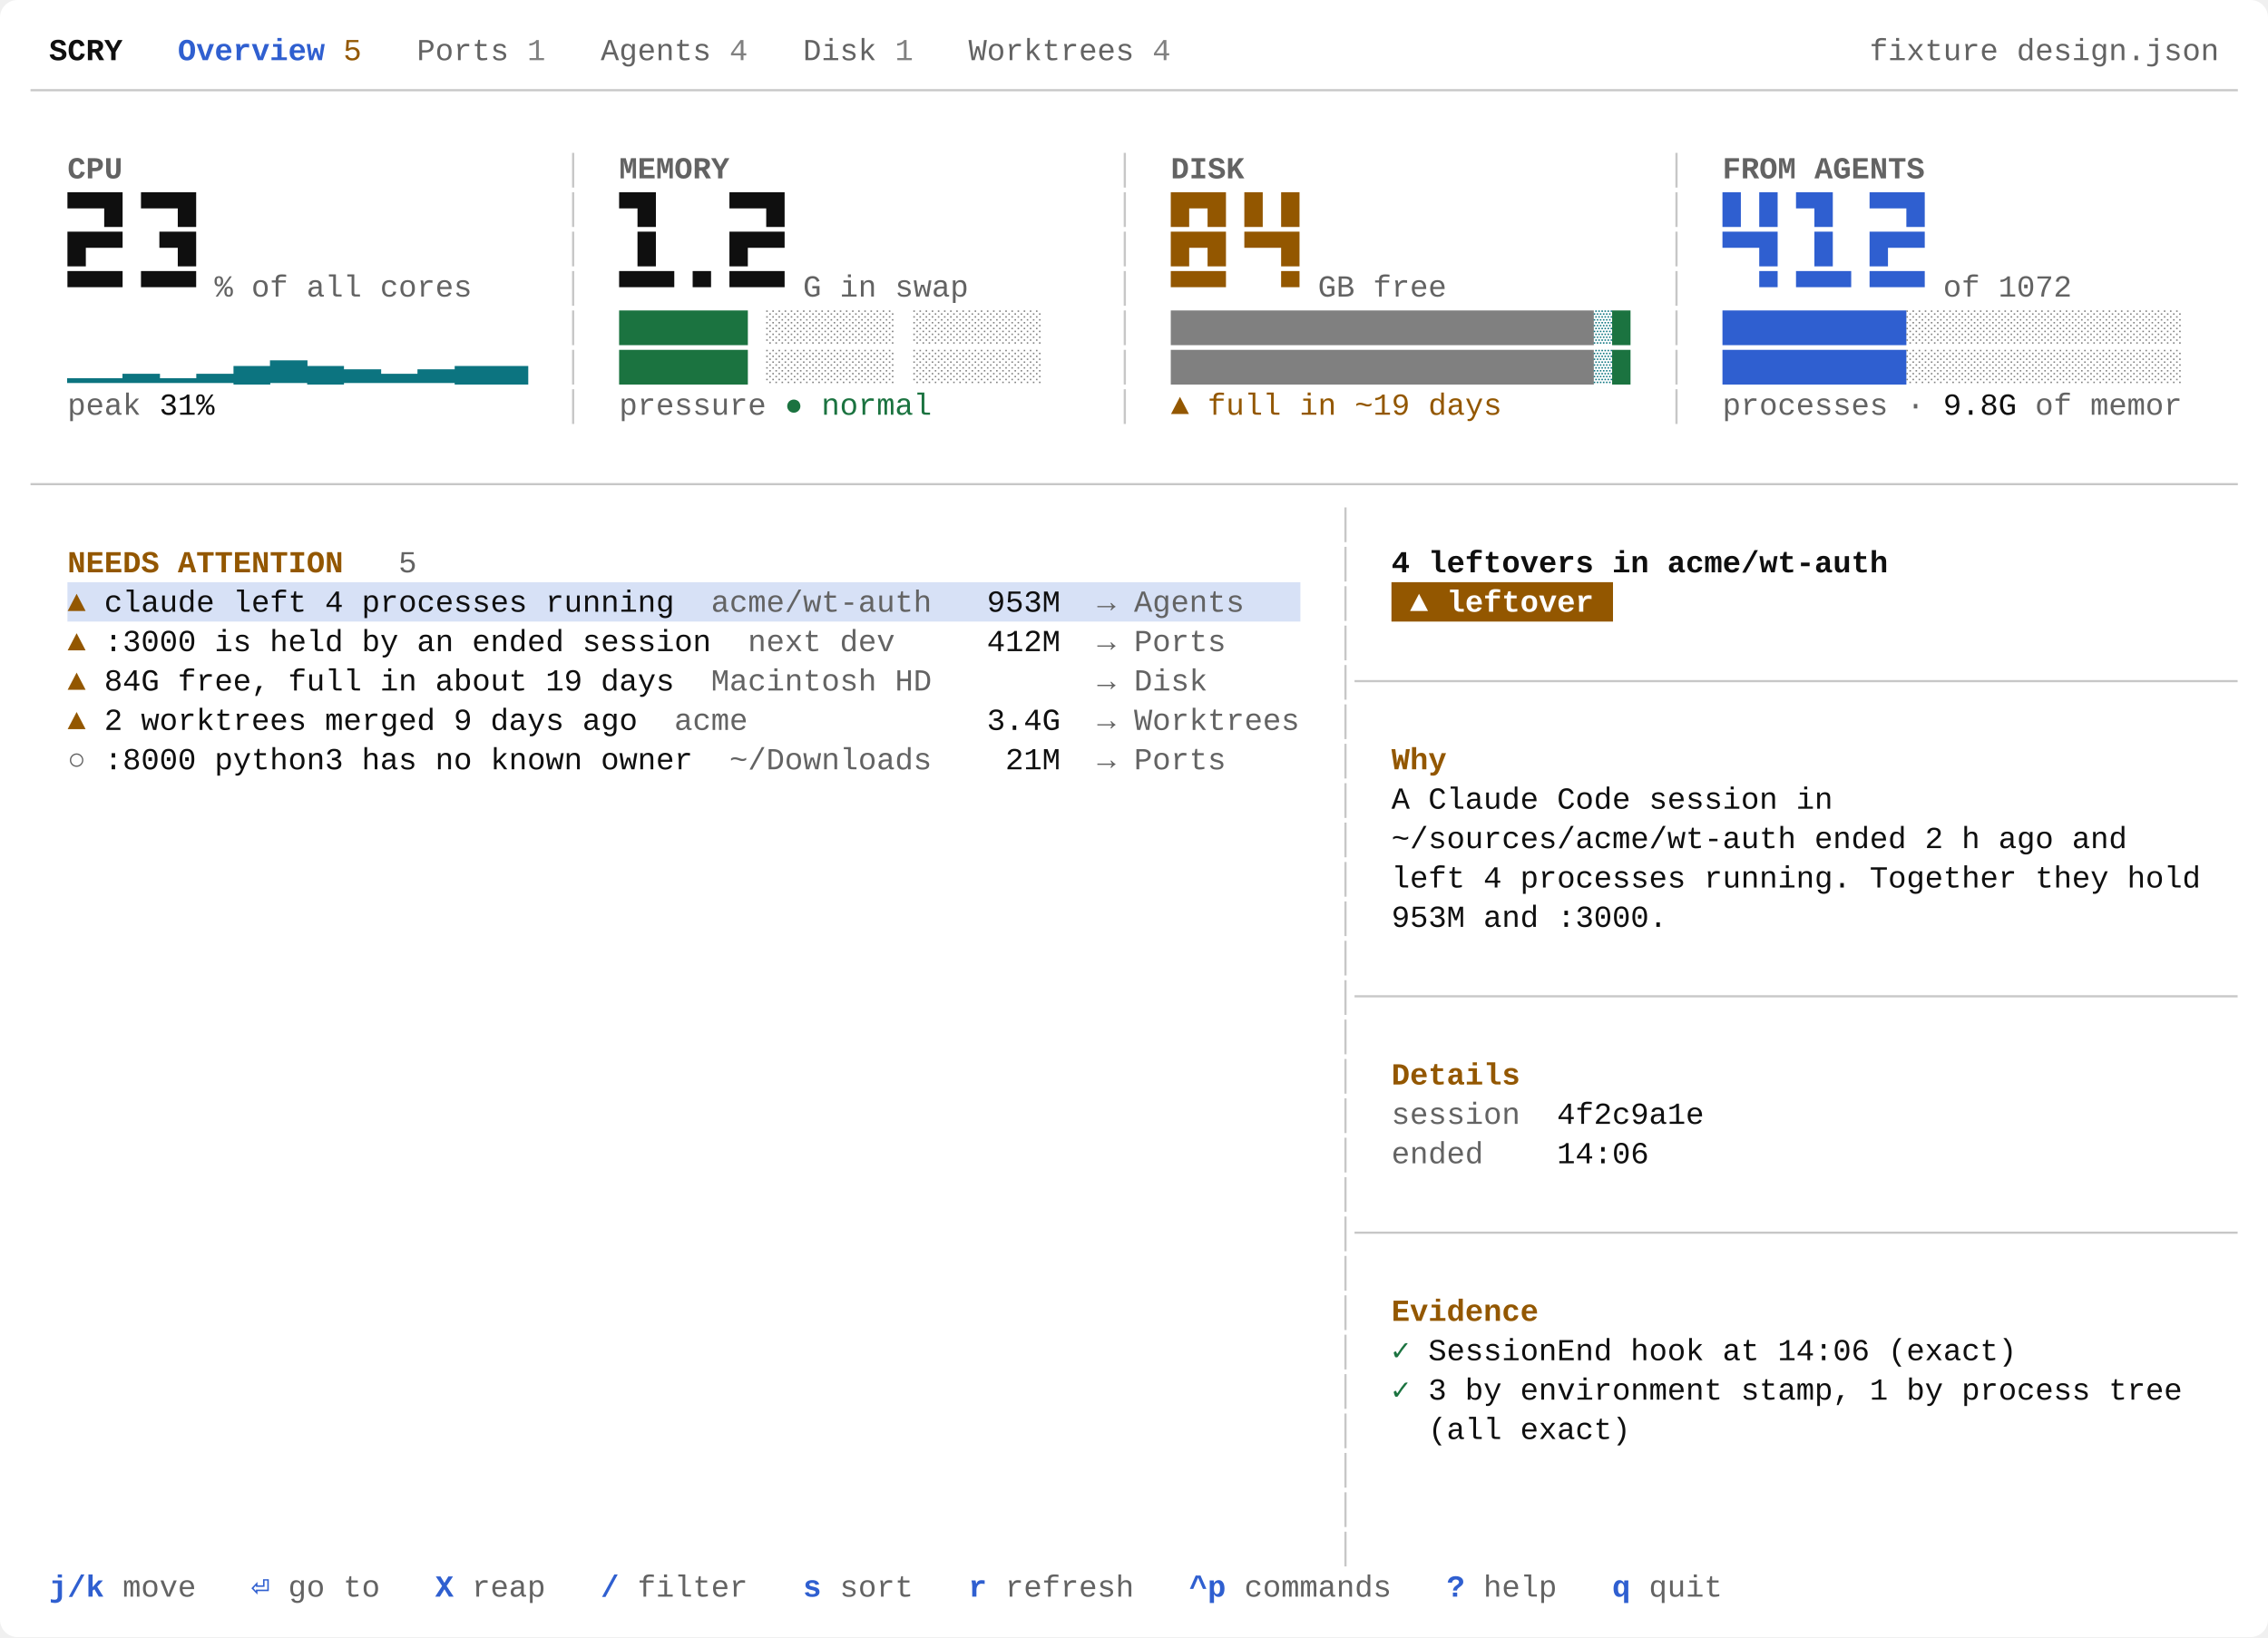
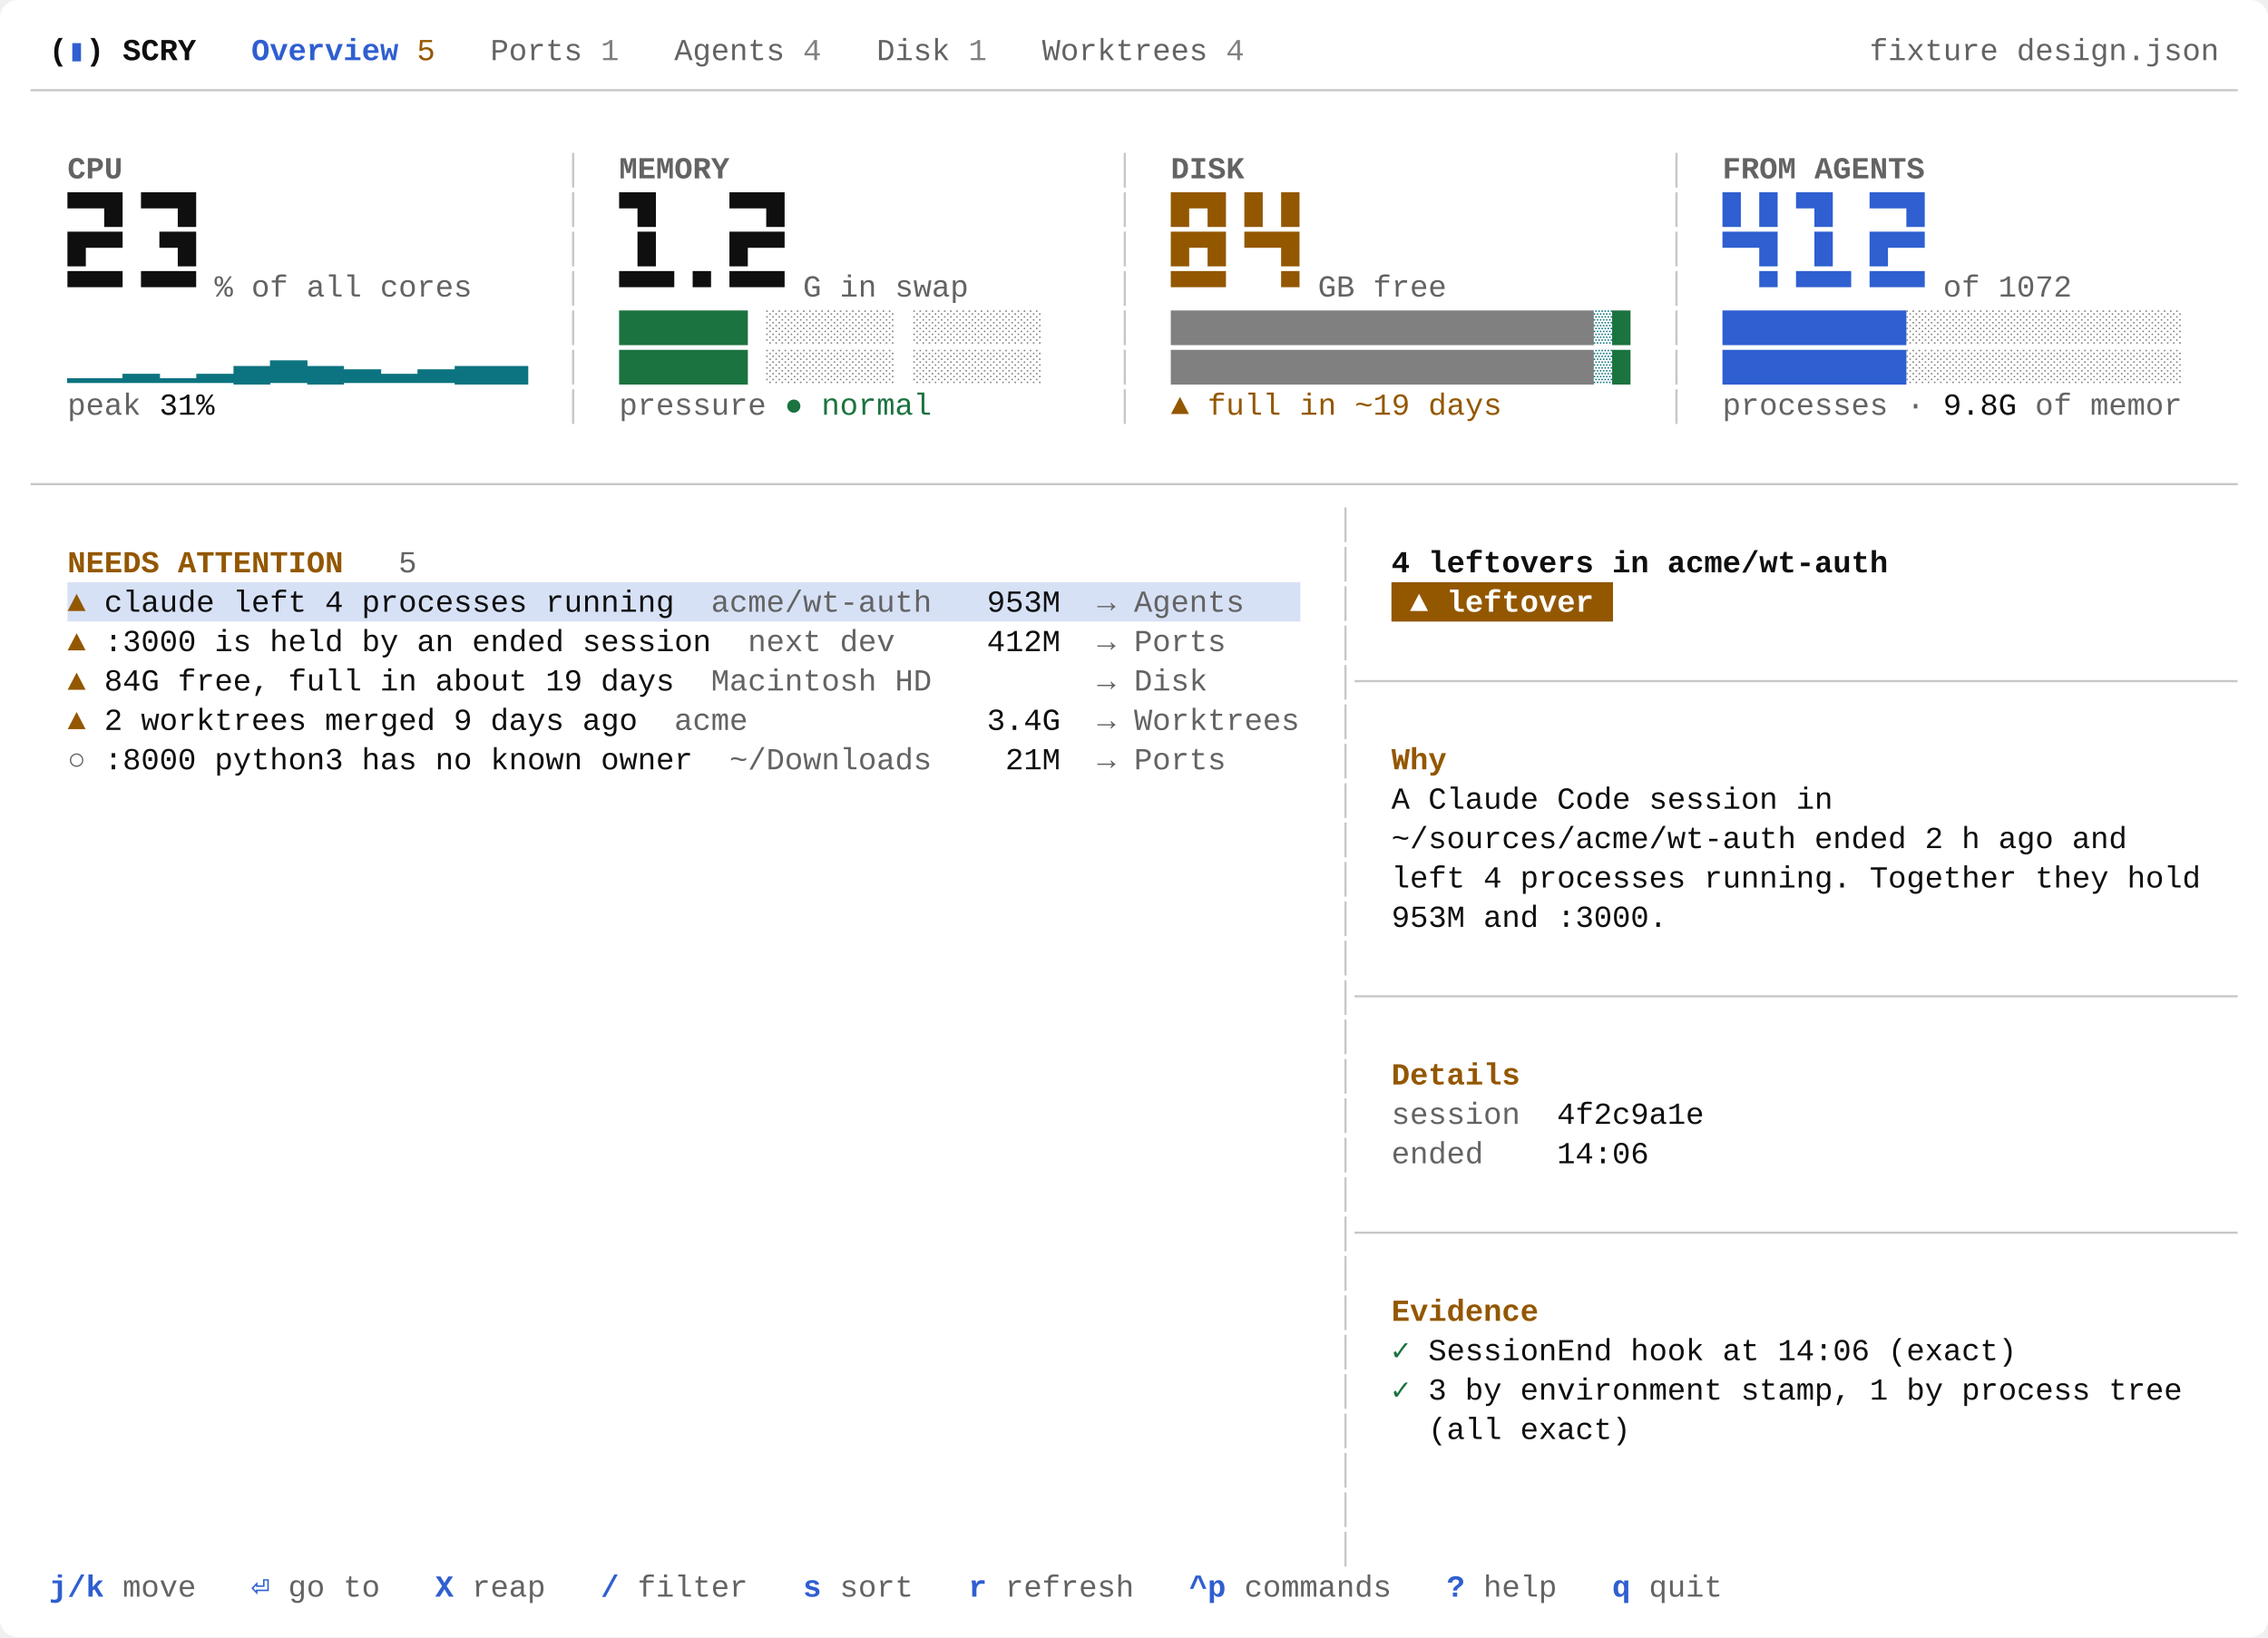
<svg xmlns="http://www.w3.org/2000/svg" width="1036" height="748" viewBox="0 0 1036 748">
  <style>text{font-family:ui-monospace,SFMono-Regular,"SF Mono",Menlo,Consolas,"Liberation Mono","DejaVu Sans Mono",monospace;font-size:14px;white-space:pre}</style>
  <rect width="1036" height="748" rx="8" fill="#ffffff" />
  <g transform="translate(14 14)">
-     <text x="8.4" y="13.5" fill="#0f0f0f" textLength="33.6" lengthAdjust="spacingAndGlyphs" xml:space="preserve" font-weight="700">SCRY</text>
-     <text x="67.2" y="13.5" fill="#2f5fd0" textLength="67.2" lengthAdjust="spacingAndGlyphs" xml:space="preserve" font-weight="700">Overview</text>
-     <text x="142.8" y="13.5" fill="#935700" textLength="8.4" lengthAdjust="spacingAndGlyphs" xml:space="preserve">5</text>
-     <text x="176.4" y="13.5" fill="#636363" textLength="42.0" lengthAdjust="spacingAndGlyphs" xml:space="preserve">Ports</text>
-     <text x="226.8" y="13.5" fill="#808080" textLength="8.4" lengthAdjust="spacingAndGlyphs" xml:space="preserve">1</text>
-     <text x="260.4" y="13.5" fill="#636363" textLength="50.4" lengthAdjust="spacingAndGlyphs" xml:space="preserve">Agents</text>
-     <text x="319.2" y="13.5" fill="#808080" textLength="8.4" lengthAdjust="spacingAndGlyphs" xml:space="preserve">4</text>
-     <text x="352.8" y="13.5" fill="#636363" textLength="33.6" lengthAdjust="spacingAndGlyphs" xml:space="preserve">Disk</text>
-     <text x="394.8" y="13.5" fill="#808080" textLength="8.4" lengthAdjust="spacingAndGlyphs" xml:space="preserve">1</text>
-     <text x="428.4" y="13.5" fill="#636363" textLength="75.6" lengthAdjust="spacingAndGlyphs" xml:space="preserve">Worktrees</text>
-     <text x="512.4" y="13.5" fill="#808080" textLength="8.4" lengthAdjust="spacingAndGlyphs" xml:space="preserve">4</text>
+     <text x="8.4" y="13.5" fill="#0f0f0f" textLength="8.4" lengthAdjust="spacingAndGlyphs" xml:space="preserve" font-weight="700">(</text>
+     <text x="16.8" y="13.5" fill="#2f5fd0" textLength="8.4" lengthAdjust="spacingAndGlyphs" xml:space="preserve">▮</text>
+     <text x="25.2" y="13.5" fill="#0f0f0f" textLength="50.4" lengthAdjust="spacingAndGlyphs" xml:space="preserve" font-weight="700">) SCRY</text>
+     <text x="100.8" y="13.5" fill="#2f5fd0" textLength="67.2" lengthAdjust="spacingAndGlyphs" xml:space="preserve" font-weight="700">Overview</text>
+     <text x="176.4" y="13.5" fill="#935700" textLength="8.4" lengthAdjust="spacingAndGlyphs" xml:space="preserve">5</text>
+     <text x="210.0" y="13.5" fill="#636363" textLength="42.0" lengthAdjust="spacingAndGlyphs" xml:space="preserve">Ports</text>
+     <text x="260.4" y="13.5" fill="#808080" textLength="8.4" lengthAdjust="spacingAndGlyphs" xml:space="preserve">1</text>
+     <text x="294.0" y="13.5" fill="#636363" textLength="50.4" lengthAdjust="spacingAndGlyphs" xml:space="preserve">Agents</text>
+     <text x="352.8" y="13.5" fill="#808080" textLength="8.4" lengthAdjust="spacingAndGlyphs" xml:space="preserve">4</text>
+     <text x="386.4" y="13.5" fill="#636363" textLength="33.6" lengthAdjust="spacingAndGlyphs" xml:space="preserve">Disk</text>
+     <text x="428.4" y="13.5" fill="#808080" textLength="8.4" lengthAdjust="spacingAndGlyphs" xml:space="preserve">1</text>
+     <text x="462.0" y="13.5" fill="#636363" textLength="75.6" lengthAdjust="spacingAndGlyphs" xml:space="preserve">Worktrees</text>
+     <text x="546.0" y="13.5" fill="#808080" textLength="8.4" lengthAdjust="spacingAndGlyphs" xml:space="preserve">4</text>
    <text x="840.0" y="13.5" fill="#636363" textLength="159.6" lengthAdjust="spacingAndGlyphs" xml:space="preserve">fixture design.json</text>
    <text x="0.0" y="31.5" fill="#c7c7c7" textLength="1008.0" lengthAdjust="spacingAndGlyphs" xml:space="preserve">────────────────────────────────────────────────────────────────────────────────────────────────────────────────────────</text>
    <text x="16.8" y="67.5" fill="#636363" textLength="25.2" lengthAdjust="spacingAndGlyphs" xml:space="preserve" font-weight="700">CPU</text>
    <text x="243.6" y="67.5" fill="#c7c7c7" textLength="8.4" lengthAdjust="spacingAndGlyphs" xml:space="preserve">│</text>
    <text x="268.8" y="67.5" fill="#636363" textLength="50.4" lengthAdjust="spacingAndGlyphs" xml:space="preserve" font-weight="700">MEMORY</text>
    <text x="495.6" y="67.5" fill="#c7c7c7" textLength="8.4" lengthAdjust="spacingAndGlyphs" xml:space="preserve">│</text>
    <text x="520.8" y="67.5" fill="#636363" textLength="33.6" lengthAdjust="spacingAndGlyphs" xml:space="preserve" font-weight="700">DISK</text>
    <text x="747.6" y="67.5" fill="#c7c7c7" textLength="8.4" lengthAdjust="spacingAndGlyphs" xml:space="preserve">│</text>
    <text x="772.8" y="67.5" fill="#636363" textLength="92.4" lengthAdjust="spacingAndGlyphs" xml:space="preserve" font-weight="700">FROM AGENTS</text>
    <text x="16.8" y="85.5" fill="#0f0f0f" textLength="25.2" lengthAdjust="spacingAndGlyphs" xml:space="preserve" font-weight="700">▀▀█</text>
    <text x="50.4" y="85.5" fill="#0f0f0f" textLength="25.2" lengthAdjust="spacingAndGlyphs" xml:space="preserve" font-weight="700">▀▀█</text>
    <text x="243.6" y="85.5" fill="#c7c7c7" textLength="8.4" lengthAdjust="spacingAndGlyphs" xml:space="preserve">│</text>
    <text x="268.8" y="85.5" fill="#0f0f0f" textLength="16.8" lengthAdjust="spacingAndGlyphs" xml:space="preserve" font-weight="700">▀█</text>
    <text x="319.2" y="85.5" fill="#0f0f0f" textLength="25.2" lengthAdjust="spacingAndGlyphs" xml:space="preserve" font-weight="700">▀▀█</text>
    <text x="495.6" y="85.5" fill="#c7c7c7" textLength="8.4" lengthAdjust="spacingAndGlyphs" xml:space="preserve">│</text>
    <text x="520.8" y="85.5" fill="#935700" textLength="25.2" lengthAdjust="spacingAndGlyphs" xml:space="preserve" font-weight="700">█▀█</text>
    <text x="554.4" y="85.5" fill="#935700" textLength="25.2" lengthAdjust="spacingAndGlyphs" xml:space="preserve" font-weight="700">█ █</text>
    <text x="747.6" y="85.5" fill="#c7c7c7" textLength="8.4" lengthAdjust="spacingAndGlyphs" xml:space="preserve">│</text>
    <text x="772.8" y="85.5" fill="#2f5fd0" textLength="25.2" lengthAdjust="spacingAndGlyphs" xml:space="preserve" font-weight="700">█ █</text>
    <text x="806.4" y="85.5" fill="#2f5fd0" textLength="16.8" lengthAdjust="spacingAndGlyphs" xml:space="preserve" font-weight="700">▀█</text>
    <text x="840.0" y="85.5" fill="#2f5fd0" textLength="25.2" lengthAdjust="spacingAndGlyphs" xml:space="preserve" font-weight="700">▀▀█</text>
    <text x="16.8" y="103.5" fill="#0f0f0f" textLength="25.2" lengthAdjust="spacingAndGlyphs" xml:space="preserve" font-weight="700">█▀▀</text>
    <text x="58.8" y="103.5" fill="#0f0f0f" textLength="16.8" lengthAdjust="spacingAndGlyphs" xml:space="preserve" font-weight="700">▀█</text>
    <text x="243.6" y="103.5" fill="#c7c7c7" textLength="8.4" lengthAdjust="spacingAndGlyphs" xml:space="preserve">│</text>
    <text x="277.2" y="103.5" fill="#0f0f0f" textLength="8.4" lengthAdjust="spacingAndGlyphs" xml:space="preserve" font-weight="700">█</text>
    <text x="319.2" y="103.5" fill="#0f0f0f" textLength="25.2" lengthAdjust="spacingAndGlyphs" xml:space="preserve" font-weight="700">█▀▀</text>
    <text x="495.6" y="103.5" fill="#c7c7c7" textLength="8.4" lengthAdjust="spacingAndGlyphs" xml:space="preserve">│</text>
    <text x="520.8" y="103.5" fill="#935700" textLength="25.2" lengthAdjust="spacingAndGlyphs" xml:space="preserve" font-weight="700">█▀█</text>
    <text x="554.4" y="103.5" fill="#935700" textLength="25.2" lengthAdjust="spacingAndGlyphs" xml:space="preserve" font-weight="700">▀▀█</text>
    <text x="747.6" y="103.5" fill="#c7c7c7" textLength="8.4" lengthAdjust="spacingAndGlyphs" xml:space="preserve">│</text>
    <text x="772.8" y="103.5" fill="#2f5fd0" textLength="25.2" lengthAdjust="spacingAndGlyphs" xml:space="preserve" font-weight="700">▀▀█</text>
    <text x="814.8" y="103.5" fill="#2f5fd0" textLength="8.4" lengthAdjust="spacingAndGlyphs" xml:space="preserve" font-weight="700">█</text>
    <text x="840.0" y="103.5" fill="#2f5fd0" textLength="25.2" lengthAdjust="spacingAndGlyphs" xml:space="preserve" font-weight="700">█▀▀</text>
    <text x="16.8" y="121.5" fill="#0f0f0f" textLength="25.2" lengthAdjust="spacingAndGlyphs" xml:space="preserve" font-weight="700">▀▀▀</text>
    <text x="50.4" y="121.5" fill="#0f0f0f" textLength="25.2" lengthAdjust="spacingAndGlyphs" xml:space="preserve" font-weight="700">▀▀▀</text>
    <text x="84.0" y="121.5" fill="#636363" textLength="117.6" lengthAdjust="spacingAndGlyphs" xml:space="preserve">% of all cores</text>
    <text x="243.6" y="121.5" fill="#c7c7c7" textLength="8.4" lengthAdjust="spacingAndGlyphs" xml:space="preserve">│</text>
    <text x="268.8" y="121.5" fill="#0f0f0f" textLength="25.2" lengthAdjust="spacingAndGlyphs" xml:space="preserve" font-weight="700">▀▀▀</text>
    <text x="302.4" y="121.5" fill="#0f0f0f" textLength="8.4" lengthAdjust="spacingAndGlyphs" xml:space="preserve" font-weight="700">▀</text>
    <text x="319.2" y="121.5" fill="#0f0f0f" textLength="25.2" lengthAdjust="spacingAndGlyphs" xml:space="preserve" font-weight="700">▀▀▀</text>
    <text x="352.8" y="121.5" fill="#636363" textLength="75.6" lengthAdjust="spacingAndGlyphs" xml:space="preserve">G in swap</text>
    <text x="495.6" y="121.5" fill="#c7c7c7" textLength="8.4" lengthAdjust="spacingAndGlyphs" xml:space="preserve">│</text>
    <text x="520.8" y="121.5" fill="#935700" textLength="25.2" lengthAdjust="spacingAndGlyphs" xml:space="preserve" font-weight="700">▀▀▀</text>
    <text x="571.2" y="121.5" fill="#935700" textLength="8.4" lengthAdjust="spacingAndGlyphs" xml:space="preserve" font-weight="700">▀</text>
    <text x="588.0" y="121.5" fill="#636363" textLength="58.8" lengthAdjust="spacingAndGlyphs" xml:space="preserve">GB free</text>
    <text x="747.6" y="121.5" fill="#c7c7c7" textLength="8.4" lengthAdjust="spacingAndGlyphs" xml:space="preserve">│</text>
    <text x="789.6" y="121.5" fill="#2f5fd0" textLength="8.4" lengthAdjust="spacingAndGlyphs" xml:space="preserve" font-weight="700">▀</text>
    <text x="806.4" y="121.5" fill="#2f5fd0" textLength="25.2" lengthAdjust="spacingAndGlyphs" xml:space="preserve" font-weight="700">▀▀▀</text>
    <text x="840.0" y="121.5" fill="#2f5fd0" textLength="25.2" lengthAdjust="spacingAndGlyphs" xml:space="preserve" font-weight="700">▀▀▀</text>
    <text x="873.6" y="121.5" fill="#636363" textLength="58.8" lengthAdjust="spacingAndGlyphs" xml:space="preserve">of 1072</text>
    <text x="243.6" y="139.5" fill="#c7c7c7" textLength="8.4" lengthAdjust="spacingAndGlyphs" xml:space="preserve">│</text>
    <text x="268.8" y="139.5" fill="#1b7340" textLength="58.8" lengthAdjust="spacingAndGlyphs" xml:space="preserve">███████</text>
    <text x="336.0" y="139.5" fill="#808080" textLength="58.8" lengthAdjust="spacingAndGlyphs" xml:space="preserve">░░░░░░░</text>
    <text x="403.2" y="139.5" fill="#808080" textLength="58.8" lengthAdjust="spacingAndGlyphs" xml:space="preserve">░░░░░░░</text>
    <text x="495.6" y="139.5" fill="#c7c7c7" textLength="8.4" lengthAdjust="spacingAndGlyphs" xml:space="preserve">│</text>
    <text x="520.8" y="139.5" fill="#808080" textLength="193.2" lengthAdjust="spacingAndGlyphs" xml:space="preserve">███████████████████████</text>
    <text x="714.0" y="139.5" fill="#0c7480" textLength="8.4" lengthAdjust="spacingAndGlyphs" xml:space="preserve">▒</text>
    <text x="722.4" y="139.5" fill="#1b7340" textLength="8.4" lengthAdjust="spacingAndGlyphs" xml:space="preserve">█</text>
    <text x="747.6" y="139.5" fill="#c7c7c7" textLength="8.4" lengthAdjust="spacingAndGlyphs" xml:space="preserve">│</text>
    <text x="772.8" y="139.5" fill="#2f5fd0" textLength="84.0" lengthAdjust="spacingAndGlyphs" xml:space="preserve">██████████</text>
    <text x="856.8" y="139.5" fill="#808080" textLength="126.0" lengthAdjust="spacingAndGlyphs" xml:space="preserve">░░░░░░░░░░░░░░░</text>
    <text x="16.8" y="157.5" fill="#0c7480" textLength="210.0" lengthAdjust="spacingAndGlyphs" xml:space="preserve">▁▁▁▂▂▁▁▂▂▄▄▅▅▄▄▃▃▂▂▃▃▄▄▄▄</text>
    <text x="243.6" y="157.5" fill="#c7c7c7" textLength="8.4" lengthAdjust="spacingAndGlyphs" xml:space="preserve">│</text>
    <text x="268.8" y="157.5" fill="#1b7340" textLength="58.8" lengthAdjust="spacingAndGlyphs" xml:space="preserve">███████</text>
    <text x="336.0" y="157.5" fill="#808080" textLength="58.8" lengthAdjust="spacingAndGlyphs" xml:space="preserve">░░░░░░░</text>
    <text x="403.2" y="157.5" fill="#808080" textLength="58.8" lengthAdjust="spacingAndGlyphs" xml:space="preserve">░░░░░░░</text>
    <text x="495.6" y="157.5" fill="#c7c7c7" textLength="8.4" lengthAdjust="spacingAndGlyphs" xml:space="preserve">│</text>
    <text x="520.8" y="157.5" fill="#808080" textLength="193.2" lengthAdjust="spacingAndGlyphs" xml:space="preserve">███████████████████████</text>
    <text x="714.0" y="157.5" fill="#0c7480" textLength="8.4" lengthAdjust="spacingAndGlyphs" xml:space="preserve">▒</text>
    <text x="722.4" y="157.5" fill="#1b7340" textLength="8.4" lengthAdjust="spacingAndGlyphs" xml:space="preserve">█</text>
    <text x="747.6" y="157.5" fill="#c7c7c7" textLength="8.4" lengthAdjust="spacingAndGlyphs" xml:space="preserve">│</text>
    <text x="772.8" y="157.5" fill="#2f5fd0" textLength="84.0" lengthAdjust="spacingAndGlyphs" xml:space="preserve">██████████</text>
    <text x="856.8" y="157.5" fill="#808080" textLength="126.0" lengthAdjust="spacingAndGlyphs" xml:space="preserve">░░░░░░░░░░░░░░░</text>
    <text x="16.8" y="175.5" fill="#636363" textLength="33.6" lengthAdjust="spacingAndGlyphs" xml:space="preserve">peak</text>
    <text x="58.8" y="175.5" fill="#0f0f0f" textLength="25.2" lengthAdjust="spacingAndGlyphs" xml:space="preserve">31%</text>
    <text x="243.6" y="175.5" fill="#c7c7c7" textLength="8.4" lengthAdjust="spacingAndGlyphs" xml:space="preserve">│</text>
    <text x="268.8" y="175.5" fill="#636363" textLength="67.2" lengthAdjust="spacingAndGlyphs" xml:space="preserve">pressure</text>
    <text x="344.4" y="175.5" fill="#1b7340" textLength="67.2" lengthAdjust="spacingAndGlyphs" xml:space="preserve">● normal</text>
    <text x="495.6" y="175.5" fill="#c7c7c7" textLength="8.4" lengthAdjust="spacingAndGlyphs" xml:space="preserve">│</text>
    <text x="520.8" y="175.5" fill="#935700" textLength="151.2" lengthAdjust="spacingAndGlyphs" xml:space="preserve">▲ full in ~19 days</text>
    <text x="747.6" y="175.5" fill="#c7c7c7" textLength="8.4" lengthAdjust="spacingAndGlyphs" xml:space="preserve">│</text>
    <text x="772.8" y="175.5" fill="#636363" textLength="92.4" lengthAdjust="spacingAndGlyphs" xml:space="preserve">processes ·</text>
    <text x="873.6" y="175.5" fill="#0f0f0f" textLength="33.6" lengthAdjust="spacingAndGlyphs" xml:space="preserve">9.8G</text>
    <text x="915.6" y="175.5" fill="#636363" textLength="67.2" lengthAdjust="spacingAndGlyphs" xml:space="preserve">of memor</text>
    <text x="0.0" y="211.5" fill="#c7c7c7" textLength="1008.0" lengthAdjust="spacingAndGlyphs" xml:space="preserve">────────────────────────────────────────────────────────────────────────────────────────────────────────────────────────</text>
    <text x="596.4" y="229.5" fill="#c7c7c7" textLength="8.4" lengthAdjust="spacingAndGlyphs" xml:space="preserve">│</text>
    <text x="16.8" y="247.5" fill="#935700" textLength="126.0" lengthAdjust="spacingAndGlyphs" xml:space="preserve" font-weight="700">NEEDS ATTENTION</text>
    <text x="168.0" y="247.5" fill="#636363" textLength="8.4" lengthAdjust="spacingAndGlyphs" xml:space="preserve">5</text>
    <text x="596.4" y="247.5" fill="#c7c7c7" textLength="8.4" lengthAdjust="spacingAndGlyphs" xml:space="preserve">│</text>
    <text x="621.6" y="247.5" fill="#0f0f0f" textLength="226.8" lengthAdjust="spacingAndGlyphs" xml:space="preserve" font-weight="700">4 leftovers in acme/wt-auth</text>
    <rect x="16.8" y="252" width="563.2" height="18" fill="#d7e1f6" />
    <rect x="621.6" y="252" width="101.2" height="18" fill="#935700" />
    <text x="16.8" y="265.5" fill="#935700" textLength="8.4" lengthAdjust="spacingAndGlyphs" xml:space="preserve">▲</text>
    <text x="33.6" y="265.5" fill="#0f0f0f" textLength="260.4" lengthAdjust="spacingAndGlyphs" xml:space="preserve">claude left 4 processes running</text>
    <text x="310.8" y="265.5" fill="#636363" textLength="100.8" lengthAdjust="spacingAndGlyphs" xml:space="preserve">acme/wt-auth</text>
    <text x="436.8" y="265.5" fill="#0f0f0f" textLength="33.6" lengthAdjust="spacingAndGlyphs" xml:space="preserve">953M</text>
    <text x="487.2" y="265.5" fill="#636363" textLength="67.2" lengthAdjust="spacingAndGlyphs" xml:space="preserve">→ Agents</text>
    <text x="596.4" y="265.5" fill="#c7c7c7" textLength="8.4" lengthAdjust="spacingAndGlyphs" xml:space="preserve">│</text>
    <text x="630.0" y="265.5" fill="#ffffff" textLength="84.0" lengthAdjust="spacingAndGlyphs" xml:space="preserve" font-weight="700">▲ leftover</text>
    <text x="16.8" y="283.5" fill="#935700" textLength="8.4" lengthAdjust="spacingAndGlyphs" xml:space="preserve">▲</text>
    <text x="33.6" y="283.5" fill="#0f0f0f" textLength="277.2" lengthAdjust="spacingAndGlyphs" xml:space="preserve">:3000 is held by an ended session</text>
    <text x="327.6" y="283.5" fill="#636363" textLength="67.2" lengthAdjust="spacingAndGlyphs" xml:space="preserve">next dev</text>
    <text x="436.8" y="283.5" fill="#0f0f0f" textLength="33.6" lengthAdjust="spacingAndGlyphs" xml:space="preserve">412M</text>
    <text x="487.2" y="283.5" fill="#636363" textLength="58.8" lengthAdjust="spacingAndGlyphs" xml:space="preserve">→ Ports</text>
    <text x="596.4" y="283.5" fill="#c7c7c7" textLength="8.4" lengthAdjust="spacingAndGlyphs" xml:space="preserve">│</text>
    <text x="16.8" y="301.5" fill="#935700" textLength="8.4" lengthAdjust="spacingAndGlyphs" xml:space="preserve">▲</text>
    <text x="33.6" y="301.5" fill="#0f0f0f" textLength="260.4" lengthAdjust="spacingAndGlyphs" xml:space="preserve">84G free, full in about 19 days</text>
    <text x="310.8" y="301.5" fill="#636363" textLength="100.8" lengthAdjust="spacingAndGlyphs" xml:space="preserve">Macintosh HD</text>
    <text x="487.2" y="301.5" fill="#636363" textLength="50.4" lengthAdjust="spacingAndGlyphs" xml:space="preserve">→ Disk</text>
    <text x="596.4" y="301.5" fill="#c7c7c7" textLength="411.6" lengthAdjust="spacingAndGlyphs" xml:space="preserve">│────────────────────────────────────────────────</text>
    <text x="16.8" y="319.5" fill="#935700" textLength="8.4" lengthAdjust="spacingAndGlyphs" xml:space="preserve">▲</text>
    <text x="33.6" y="319.5" fill="#0f0f0f" textLength="243.6" lengthAdjust="spacingAndGlyphs" xml:space="preserve">2 worktrees merged 9 days ago</text>
    <text x="294.0" y="319.5" fill="#636363" textLength="33.6" lengthAdjust="spacingAndGlyphs" xml:space="preserve">acme</text>
    <text x="436.8" y="319.5" fill="#0f0f0f" textLength="33.6" lengthAdjust="spacingAndGlyphs" xml:space="preserve">3.4G</text>
    <text x="487.2" y="319.5" fill="#636363" textLength="92.4" lengthAdjust="spacingAndGlyphs" xml:space="preserve">→ Worktrees</text>
    <text x="596.4" y="319.5" fill="#c7c7c7" textLength="8.4" lengthAdjust="spacingAndGlyphs" xml:space="preserve">│</text>
    <text x="16.8" y="337.5" fill="#636363" textLength="8.4" lengthAdjust="spacingAndGlyphs" xml:space="preserve">○</text>
    <text x="33.6" y="337.5" fill="#0f0f0f" textLength="268.8" lengthAdjust="spacingAndGlyphs" xml:space="preserve">:8000 python3 has no known owner</text>
    <text x="319.2" y="337.5" fill="#636363" textLength="92.4" lengthAdjust="spacingAndGlyphs" xml:space="preserve">~/Downloads</text>
    <text x="445.2" y="337.5" fill="#0f0f0f" textLength="25.2" lengthAdjust="spacingAndGlyphs" xml:space="preserve">21M</text>
    <text x="487.2" y="337.5" fill="#636363" textLength="58.8" lengthAdjust="spacingAndGlyphs" xml:space="preserve">→ Ports</text>
    <text x="596.4" y="337.5" fill="#c7c7c7" textLength="8.4" lengthAdjust="spacingAndGlyphs" xml:space="preserve">│</text>
    <text x="621.6" y="337.5" fill="#935700" textLength="25.2" lengthAdjust="spacingAndGlyphs" xml:space="preserve" font-weight="700">Why</text>
    <text x="596.4" y="355.5" fill="#c7c7c7" textLength="8.4" lengthAdjust="spacingAndGlyphs" xml:space="preserve">│</text>
    <text x="621.6" y="355.5" fill="#0f0f0f" textLength="201.6" lengthAdjust="spacingAndGlyphs" xml:space="preserve">A Claude Code session in</text>
    <text x="596.4" y="373.5" fill="#c7c7c7" textLength="8.4" lengthAdjust="spacingAndGlyphs" xml:space="preserve">│</text>
    <text x="621.6" y="373.5" fill="#0f0f0f" textLength="336.0" lengthAdjust="spacingAndGlyphs" xml:space="preserve">~/sources/acme/wt-auth ended 2 h ago and</text>
    <text x="596.4" y="391.5" fill="#c7c7c7" textLength="8.4" lengthAdjust="spacingAndGlyphs" xml:space="preserve">│</text>
    <text x="621.6" y="391.5" fill="#0f0f0f" textLength="369.6" lengthAdjust="spacingAndGlyphs" xml:space="preserve">left 4 processes running. Together they hold</text>
    <text x="596.4" y="409.5" fill="#c7c7c7" textLength="8.4" lengthAdjust="spacingAndGlyphs" xml:space="preserve">│</text>
    <text x="621.6" y="409.5" fill="#0f0f0f" textLength="126.0" lengthAdjust="spacingAndGlyphs" xml:space="preserve">953M and :3000.</text>
    <text x="596.4" y="427.5" fill="#c7c7c7" textLength="8.4" lengthAdjust="spacingAndGlyphs" xml:space="preserve">│</text>
    <text x="596.4" y="445.5" fill="#c7c7c7" textLength="411.6" lengthAdjust="spacingAndGlyphs" xml:space="preserve">│────────────────────────────────────────────────</text>
    <text x="596.4" y="463.5" fill="#c7c7c7" textLength="8.4" lengthAdjust="spacingAndGlyphs" xml:space="preserve">│</text>
    <text x="596.4" y="481.5" fill="#c7c7c7" textLength="8.4" lengthAdjust="spacingAndGlyphs" xml:space="preserve">│</text>
    <text x="621.6" y="481.5" fill="#935700" textLength="58.8" lengthAdjust="spacingAndGlyphs" xml:space="preserve" font-weight="700">Details</text>
    <text x="596.4" y="499.5" fill="#c7c7c7" textLength="8.4" lengthAdjust="spacingAndGlyphs" xml:space="preserve">│</text>
    <text x="621.6" y="499.5" fill="#636363" textLength="58.8" lengthAdjust="spacingAndGlyphs" xml:space="preserve">session</text>
    <text x="697.2" y="499.5" fill="#0f0f0f" textLength="67.2" lengthAdjust="spacingAndGlyphs" xml:space="preserve">4f2c9a1e</text>
    <text x="596.4" y="517.5" fill="#c7c7c7" textLength="8.4" lengthAdjust="spacingAndGlyphs" xml:space="preserve">│</text>
    <text x="621.6" y="517.5" fill="#636363" textLength="42.0" lengthAdjust="spacingAndGlyphs" xml:space="preserve">ended</text>
    <text x="697.2" y="517.5" fill="#0f0f0f" textLength="42.0" lengthAdjust="spacingAndGlyphs" xml:space="preserve">14:06</text>
    <text x="596.4" y="535.5" fill="#c7c7c7" textLength="8.4" lengthAdjust="spacingAndGlyphs" xml:space="preserve">│</text>
    <text x="596.4" y="553.5" fill="#c7c7c7" textLength="411.6" lengthAdjust="spacingAndGlyphs" xml:space="preserve">│────────────────────────────────────────────────</text>
    <text x="596.4" y="571.5" fill="#c7c7c7" textLength="8.4" lengthAdjust="spacingAndGlyphs" xml:space="preserve">│</text>
    <text x="596.4" y="589.5" fill="#c7c7c7" textLength="8.4" lengthAdjust="spacingAndGlyphs" xml:space="preserve">│</text>
    <text x="621.6" y="589.5" fill="#935700" textLength="67.2" lengthAdjust="spacingAndGlyphs" xml:space="preserve" font-weight="700">Evidence</text>
    <text x="596.4" y="607.5" fill="#c7c7c7" textLength="8.4" lengthAdjust="spacingAndGlyphs" xml:space="preserve">│</text>
    <text x="621.6" y="607.5" fill="#1b7340" textLength="8.4" lengthAdjust="spacingAndGlyphs" xml:space="preserve">✓</text>
    <text x="638.4" y="607.5" fill="#0f0f0f" textLength="268.8" lengthAdjust="spacingAndGlyphs" xml:space="preserve">SessionEnd hook at 14:06 (exact)</text>
    <text x="596.4" y="625.5" fill="#c7c7c7" textLength="8.4" lengthAdjust="spacingAndGlyphs" xml:space="preserve">│</text>
    <text x="621.6" y="625.5" fill="#1b7340" textLength="8.4" lengthAdjust="spacingAndGlyphs" xml:space="preserve">✓</text>
    <text x="638.4" y="625.5" fill="#0f0f0f" textLength="344.4" lengthAdjust="spacingAndGlyphs" xml:space="preserve">3 by environment stamp, 1 by process tree</text>
    <text x="596.4" y="643.5" fill="#c7c7c7" textLength="8.4" lengthAdjust="spacingAndGlyphs" xml:space="preserve">│</text>
    <text x="638.4" y="643.5" fill="#0f0f0f" textLength="92.4" lengthAdjust="spacingAndGlyphs" xml:space="preserve">(all exact)</text>
    <text x="596.4" y="661.5" fill="#c7c7c7" textLength="8.4" lengthAdjust="spacingAndGlyphs" xml:space="preserve">│</text>
    <text x="596.4" y="679.5" fill="#c7c7c7" textLength="8.4" lengthAdjust="spacingAndGlyphs" xml:space="preserve">│</text>
    <text x="596.4" y="697.5" fill="#c7c7c7" textLength="8.4" lengthAdjust="spacingAndGlyphs" xml:space="preserve">│</text>
    <text x="8.4" y="715.5" fill="#2f5fd0" textLength="25.2" lengthAdjust="spacingAndGlyphs" xml:space="preserve" font-weight="700">j/k</text>
    <text x="42.0" y="715.5" fill="#636363" textLength="33.6" lengthAdjust="spacingAndGlyphs" xml:space="preserve">move</text>
    <text x="100.8" y="715.5" fill="#2f5fd0" textLength="8.4" lengthAdjust="spacingAndGlyphs" xml:space="preserve" font-weight="700">⏎</text>
    <text x="117.6" y="715.5" fill="#636363" textLength="42.0" lengthAdjust="spacingAndGlyphs" xml:space="preserve">go to</text>
    <text x="184.8" y="715.5" fill="#2f5fd0" textLength="8.4" lengthAdjust="spacingAndGlyphs" xml:space="preserve" font-weight="700">X</text>
    <text x="201.6" y="715.5" fill="#636363" textLength="33.6" lengthAdjust="spacingAndGlyphs" xml:space="preserve">reap</text>
    <text x="260.4" y="715.5" fill="#2f5fd0" textLength="8.4" lengthAdjust="spacingAndGlyphs" xml:space="preserve" font-weight="700">/</text>
    <text x="277.2" y="715.5" fill="#636363" textLength="50.4" lengthAdjust="spacingAndGlyphs" xml:space="preserve">filter</text>
    <text x="352.8" y="715.5" fill="#2f5fd0" textLength="8.4" lengthAdjust="spacingAndGlyphs" xml:space="preserve" font-weight="700">s</text>
    <text x="369.6" y="715.5" fill="#636363" textLength="33.6" lengthAdjust="spacingAndGlyphs" xml:space="preserve">sort</text>
    <text x="428.4" y="715.5" fill="#2f5fd0" textLength="8.4" lengthAdjust="spacingAndGlyphs" xml:space="preserve" font-weight="700">r</text>
    <text x="445.2" y="715.5" fill="#636363" textLength="58.8" lengthAdjust="spacingAndGlyphs" xml:space="preserve">refresh</text>
    <text x="529.2" y="715.5" fill="#2f5fd0" textLength="16.8" lengthAdjust="spacingAndGlyphs" xml:space="preserve" font-weight="700">^p</text>
    <text x="554.4" y="715.5" fill="#636363" textLength="67.2" lengthAdjust="spacingAndGlyphs" xml:space="preserve">commands</text>
    <text x="646.8" y="715.5" fill="#2f5fd0" textLength="8.4" lengthAdjust="spacingAndGlyphs" xml:space="preserve" font-weight="700">?</text>
    <text x="663.6" y="715.5" fill="#636363" textLength="33.6" lengthAdjust="spacingAndGlyphs" xml:space="preserve">help</text>
    <text x="722.4" y="715.5" fill="#2f5fd0" textLength="8.4" lengthAdjust="spacingAndGlyphs" xml:space="preserve" font-weight="700">q</text>
    <text x="739.2" y="715.5" fill="#636363" textLength="33.6" lengthAdjust="spacingAndGlyphs" xml:space="preserve">quit</text>
  </g>
</svg>
